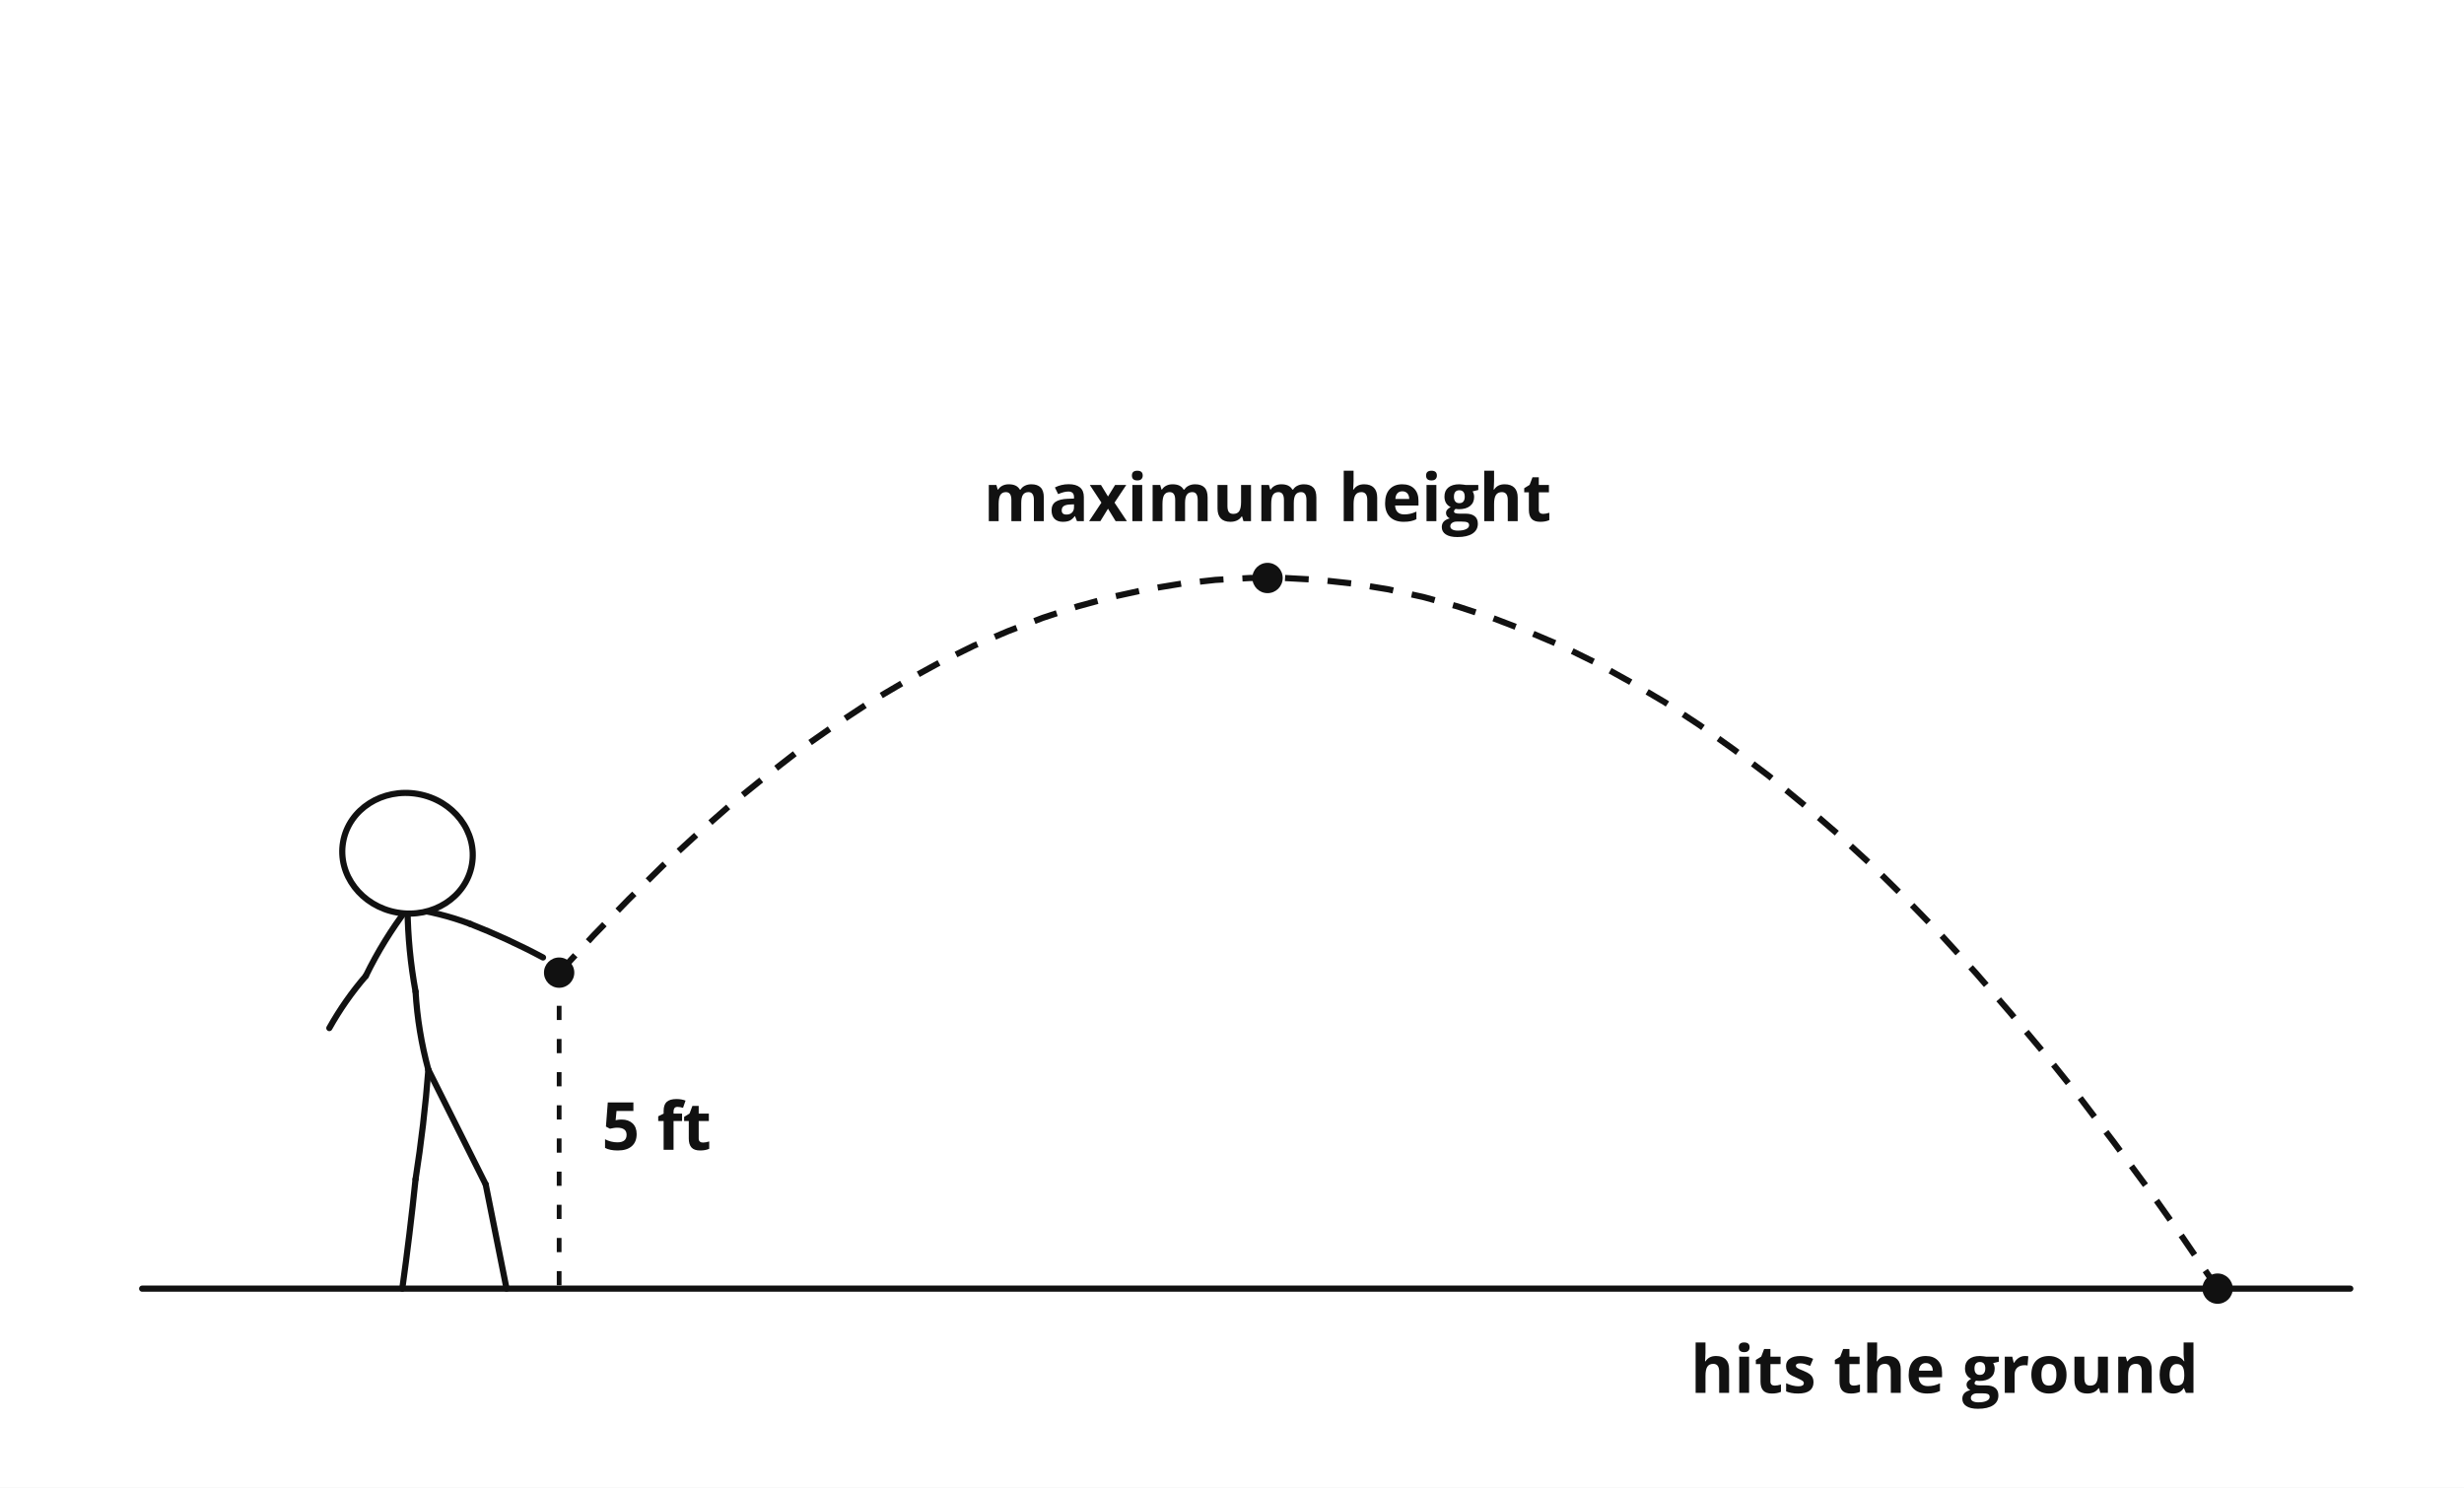
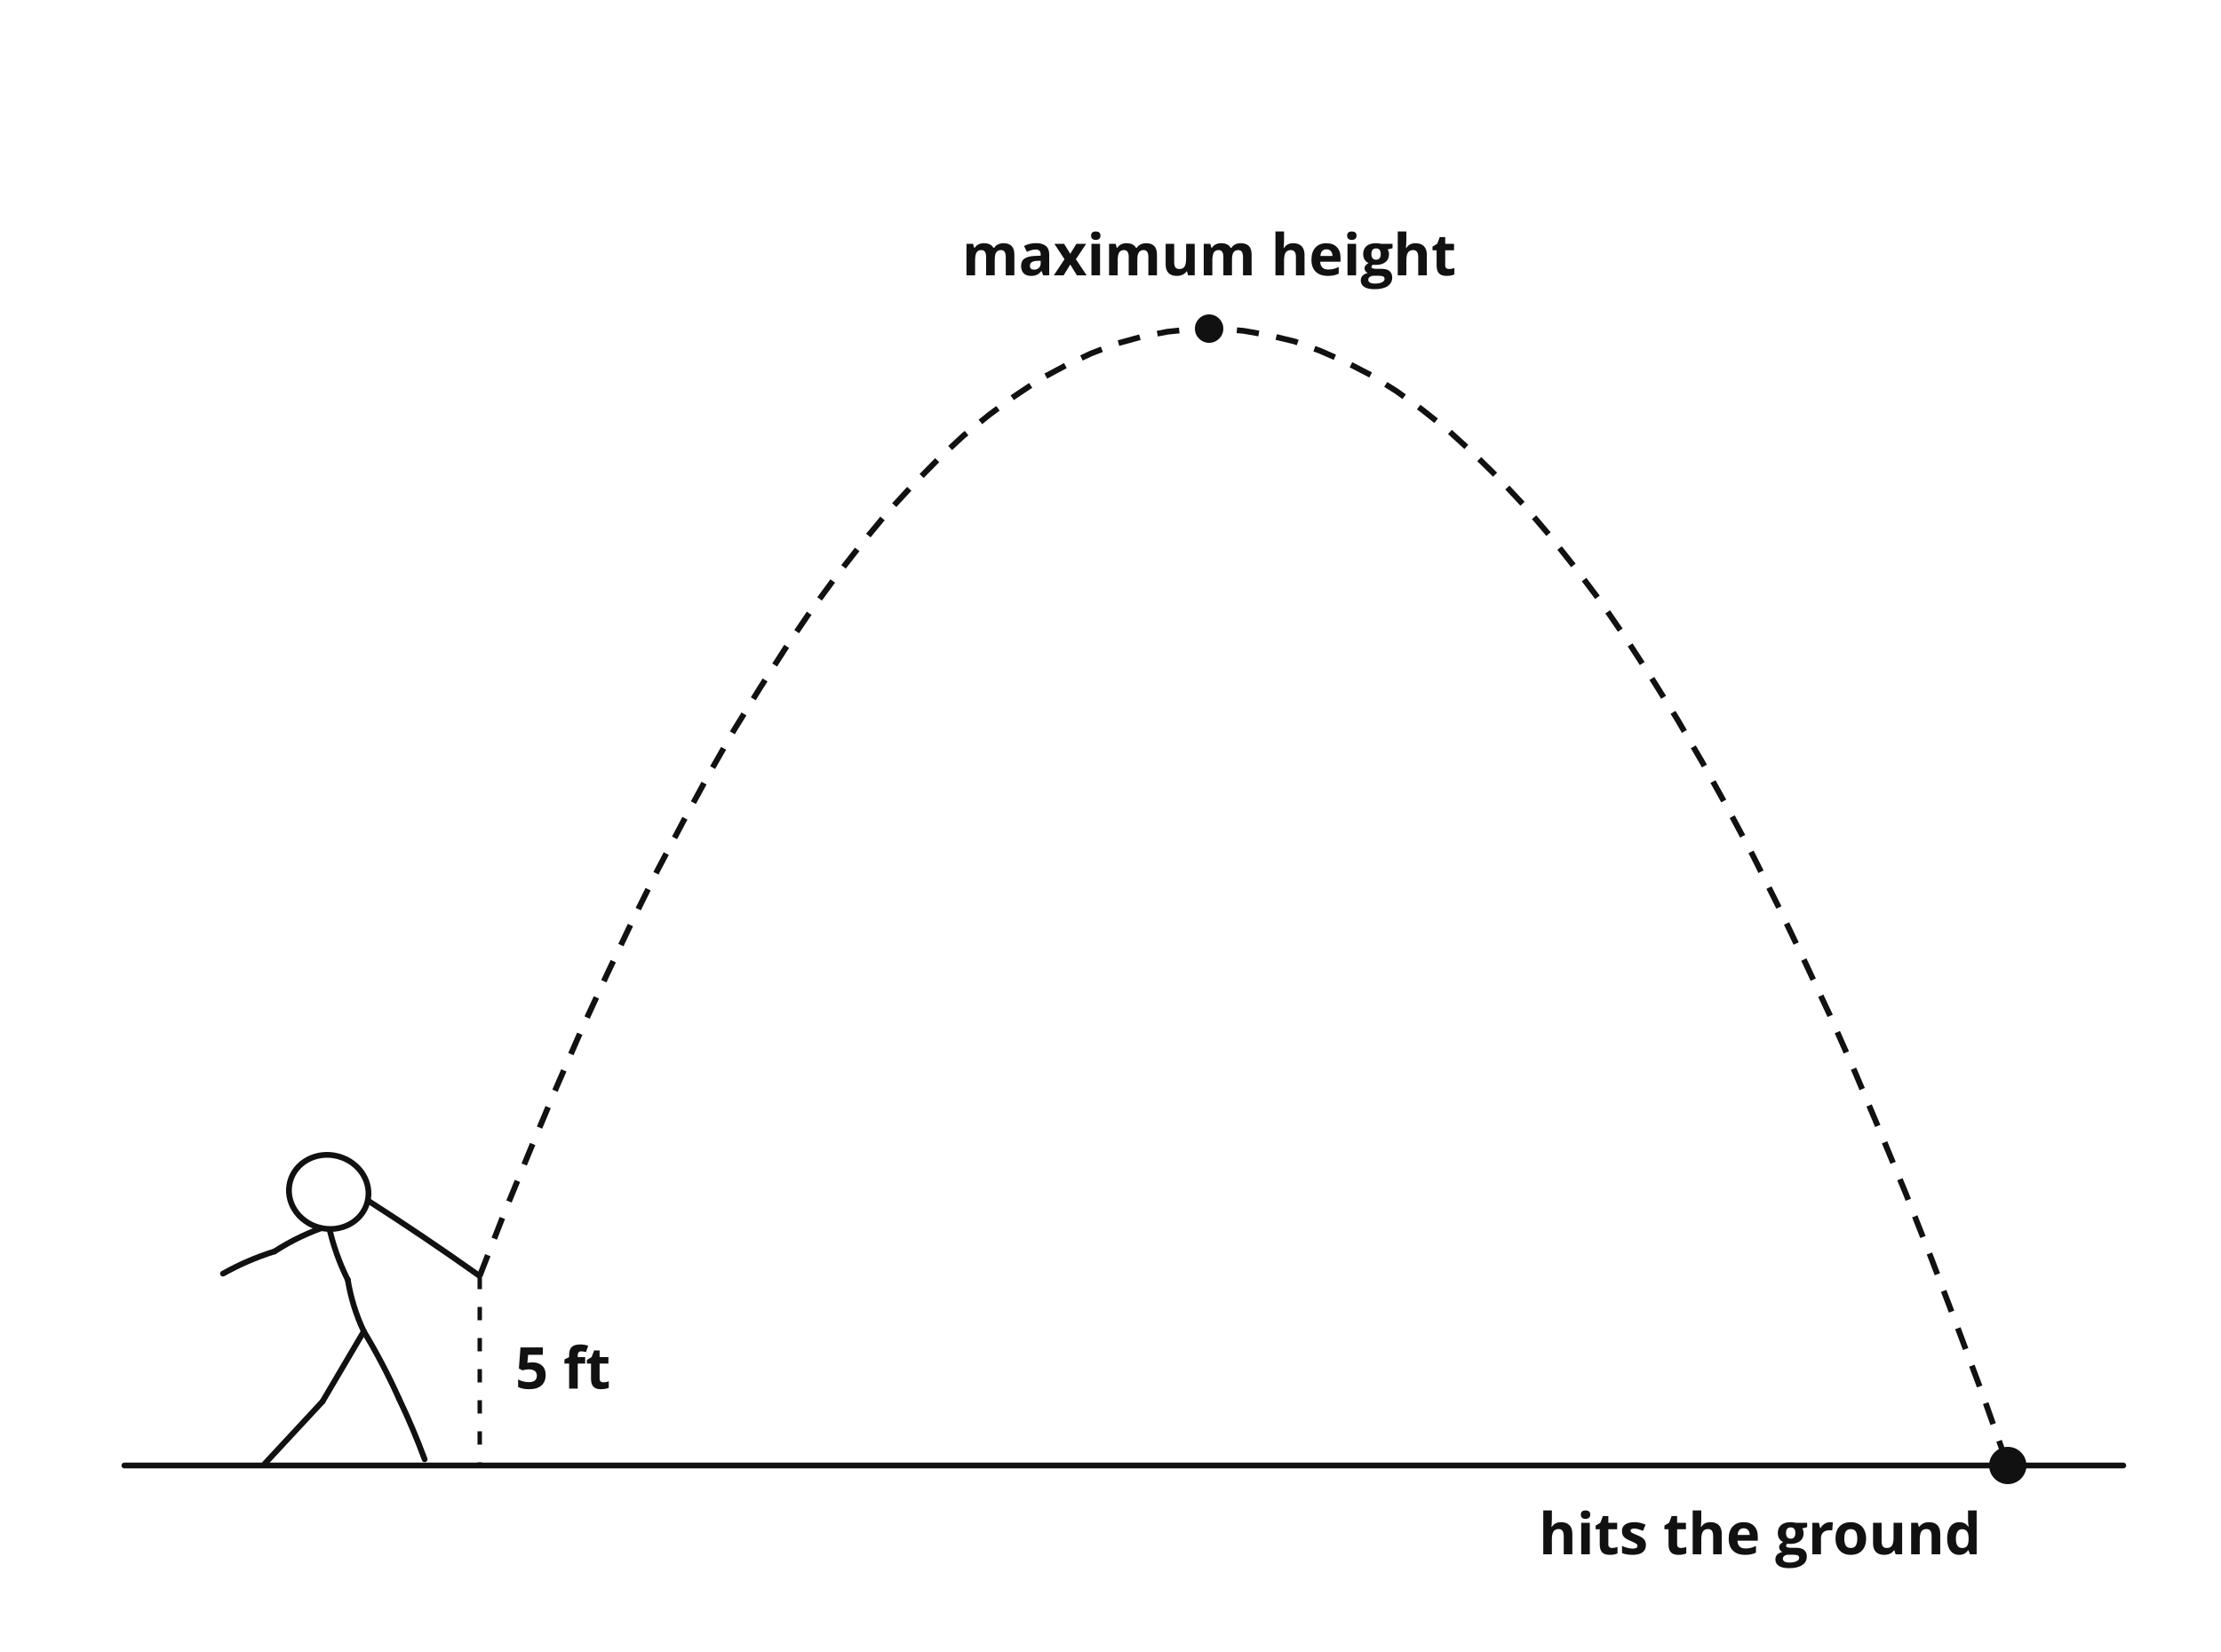
- <svg xmlns="http://www.w3.org/2000/svg" width="520" height="314" viewBox="0 0 520 314" role="img" aria-label="A thrown ball on its parabolic path, released at five feet, with the maximum height and the landing point marked">
-   <rect width="520" height="314" fill="#fff" />
-   <g transform="translate(0,14)">
-     <path d="M86.0,177.7 Q86.1,186.6 87.7,195.3" fill="none" stroke="#111" stroke-width="1.3" stroke-linecap="round" />
-     <path d="M87.7,195.3 Q88.2,203.7 90.4,211.8" fill="none" stroke="#111" stroke-width="1.3" stroke-linecap="round" />
-     <path d="M90.4,211.8 Q89.5,223.4 87.7,234.9" fill="none" stroke="#111" stroke-width="1.3" stroke-linecap="round" />
-     <path d="M87.7,234.9 Q86.5,246.5 84.9,258.0" fill="none" stroke="#111" stroke-width="1.3" stroke-linecap="round" />
-     <line x1="90.4" y1="211.8" x2="102.5" y2="236.0" stroke="#111" stroke-width="1.3" stroke-linecap="round" />
-     <line x1="102.5" y1="236.0" x2="106.9" y2="258.0" stroke="#111" stroke-width="1.3" stroke-linecap="round" />
-     <path d="M86.0,177.7 Q80.9,184.4 77.2,192.0" fill="none" stroke="#111" stroke-width="1.3" stroke-linecap="round" />
-     <path d="M77.2,192.0 Q72.8,197.1 69.5,203.0" fill="none" stroke="#111" stroke-width="1.3" stroke-linecap="round" />
-     <path d="M86.0,177.7 Q92.8,178.6 99.2,181.0" fill="none" stroke="#111" stroke-width="1.3" stroke-linecap="round" />
-     <path d="M99.2,181.0 Q107.1,184.1 114.6,188.1" fill="none" stroke="#111" stroke-width="1.3" stroke-linecap="round" />
-     <ellipse cx="86.0" cy="166.1" rx="13.8" ry="12.7" transform="rotate(10 86.0 166.1)" fill="#fff" stroke="#111" stroke-width="1.3" />
-     <path d="M118.0,191.3 L125.3,183.4 L132.6,175.9 L139.9,168.7 L147.2,162.0 L154.5,155.6 L161.8,149.7 L169.0,144.1 L176.3,139.0 L183.6,134.2 L190.9,129.9 L198.2,125.9 L205.5,122.3 L212.8,119.2 L220.1,116.4 L227.4,114.0 L234.7,112.0 L242.0,110.4 L249.3,109.2 L256.5,108.4 L263.8,108.0 L271.1,108.0 L278.4,108.4 L285.7,109.2 L293.0,110.4 L300.3,112.0 L307.6,114.0 L314.9,116.4 L322.2,119.2 L329.5,122.3 L336.8,125.9 L344.0,129.9 L351.3,134.2 L358.6,139.0 L365.9,144.2 L373.2,149.7 L380.5,155.7 L387.8,162.0 L395.1,168.7 L402.4,175.9 L409.7,183.4 L417.0,191.4 L424.2,199.7 L431.5,208.4 L438.8,217.5 L446.1,227.1 L453.4,237.0 L460.7,247.3 L468.0,258.0" fill="none" stroke="#111" stroke-width="1.3" stroke-dasharray="5 4" />
-     <path d="M118.0,191.3 L118.0,258.0" fill="none" stroke="#111" stroke-width="1.0" stroke-dasharray="3 4" />
-     <text x="127.0" y="228.7" font-family="'Open Sans',Helvetica,Arial,sans-serif" font-size="14" font-weight="bold" text-anchor="start" fill="#111">5 ft</text>
-     <circle cx="118.0" cy="191.3" r="3.2" fill="#111" />
-     <circle cx="267.5" cy="108.0" r="3.2" fill="#111" />
-     <text x="267.5" y="96.0" font-family="'Open Sans',Helvetica,Arial,sans-serif" font-size="14" font-weight="bold" text-anchor="middle" fill="#111">maximum height</text>
-     <circle cx="468.0" cy="258.0" r="3.2" fill="#111" />
-     <text x="464.0" y="280.0" font-family="'Open Sans',Helvetica,Arial,sans-serif" font-size="14" font-weight="bold" text-anchor="end" fill="#111">hits the ground</text>
-     <line x1="30.0" y1="258.0" x2="496.0" y2="258.0" stroke="#111" stroke-width="1.3" stroke-linecap="round" />
+ <svg xmlns="http://www.w3.org/2000/svg" width="500" height="372" viewBox="0 0 500 372" role="img" aria-label="A thrown ball on its parabolic path, released at five feet, with the maximum height and the landing point marked">
+   <rect width="500" height="372" fill="#fff" />
+   <g transform="translate(0,16)">
+     <path d="M74.0,260.0 Q75.4,266.4 78.3,272.2" fill="none" stroke="#111" stroke-width="1.3" stroke-linecap="round" />
+     <path d="M78.3,272.2 Q79.3,278.3 81.9,283.8" fill="none" stroke="#111" stroke-width="1.3" stroke-linecap="round" />
+     <path d="M81.9,283.8 Q86.3,291.1 89.8,298.9" fill="none" stroke="#111" stroke-width="1.3" stroke-linecap="round" />
+     <path d="M89.8,298.9 Q93.0,305.6 95.6,312.6" fill="none" stroke="#111" stroke-width="1.3" stroke-linecap="round" />
+     <line x1="81.9" y1="283.8" x2="72.6" y2="299.6" stroke="#111" stroke-width="1.3" stroke-linecap="round" />
+     <line x1="72.6" y1="299.6" x2="59.6" y2="313.6" stroke="#111" stroke-width="1.3" stroke-linecap="round" />
+     <path d="M74.0,260.0 Q67.5,262.1 61.8,265.8" fill="none" stroke="#111" stroke-width="1.3" stroke-linecap="round" />
+     <path d="M61.8,265.8 Q55.7,267.7 50.2,270.8" fill="none" stroke="#111" stroke-width="1.3" stroke-linecap="round" />
+     <path d="M74.0,260.0 Q78.0,256.6 82.6,254.2" fill="none" stroke="#111" stroke-width="1.3" stroke-linecap="round" />
+     <path d="M82.6,254.2 Q95.4,262.4 107.8,271.2" fill="none" stroke="#111" stroke-width="1.3" stroke-linecap="round" />
+     <ellipse cx="74.0" cy="252.4" rx="9.0" ry="8.3" transform="rotate(15 74.0 252.4)" fill="#fff" stroke="#111" stroke-width="1.3" />
+     <path d="M108.0,271.3 L113.7,256.7 L119.5,242.6 L125.2,229.0 L130.9,215.9 L136.7,203.3 L142.4,191.3 L148.1,179.8 L153.9,168.8 L159.6,158.3 L165.3,148.3 L171.1,138.9 L176.8,130.0 L182.5,121.6 L188.3,113.7 L194.0,106.4 L199.7,99.5 L205.5,93.2 L211.2,87.4 L216.9,82.1 L222.7,77.4 L228.4,73.2 L234.1,69.4 L239.9,66.3 L245.6,63.6 L251.3,61.4 L257.1,59.8 L262.8,58.7 L268.5,58.1 L274.3,58.0 L280.0,58.5 L285.7,59.5 L291.5,60.9 L297.2,63.0 L302.9,65.5 L308.7,68.5 L314.4,72.1 L320.1,76.2 L325.9,80.8 L331.6,86.0 L337.3,91.6 L343.1,97.8 L348.8,104.5 L354.5,111.7 L360.3,119.4 L366.0,127.7 L371.7,136.5 L377.5,145.8 L383.2,155.6 L388.9,165.9 L394.7,176.8 L400.4,188.2 L406.1,200.1 L411.9,212.5 L417.6,225.4 L423.3,238.9 L429.1,252.9 L434.8,267.4 L440.5,282.4 L446.3,297.9 L452.0,314.0" fill="none" stroke="#111" stroke-width="1.3" stroke-dasharray="5 4" />
+     <path d="M108.0,271.3 L108.0,314.0" fill="none" stroke="#111" stroke-width="1.0" stroke-dasharray="3 4" />
+     <text x="116.0" y="296.7" font-family="'Open Sans',Helvetica,Arial,sans-serif" font-size="13" font-weight="bold" text-anchor="start" fill="#111">5 ft</text>
+     <circle cx="272.2" cy="58.0" r="3.2" fill="#111" />
+     <text x="272.2" y="46.0" font-family="'Open Sans',Helvetica,Arial,sans-serif" font-size="13" font-weight="bold" text-anchor="middle" fill="#111">maximum height</text>
+     <circle cx="452.0" cy="314.0" r="4.2" fill="#111" />
+     <text x="446.0" y="334.0" font-family="'Open Sans',Helvetica,Arial,sans-serif" font-size="13" font-weight="bold" text-anchor="end" fill="#111">hits the ground</text>
+     <line x1="28.0" y1="314.0" x2="478.0" y2="314.0" stroke="#111" stroke-width="1.3" stroke-linecap="round" />
  </g>
</svg>
